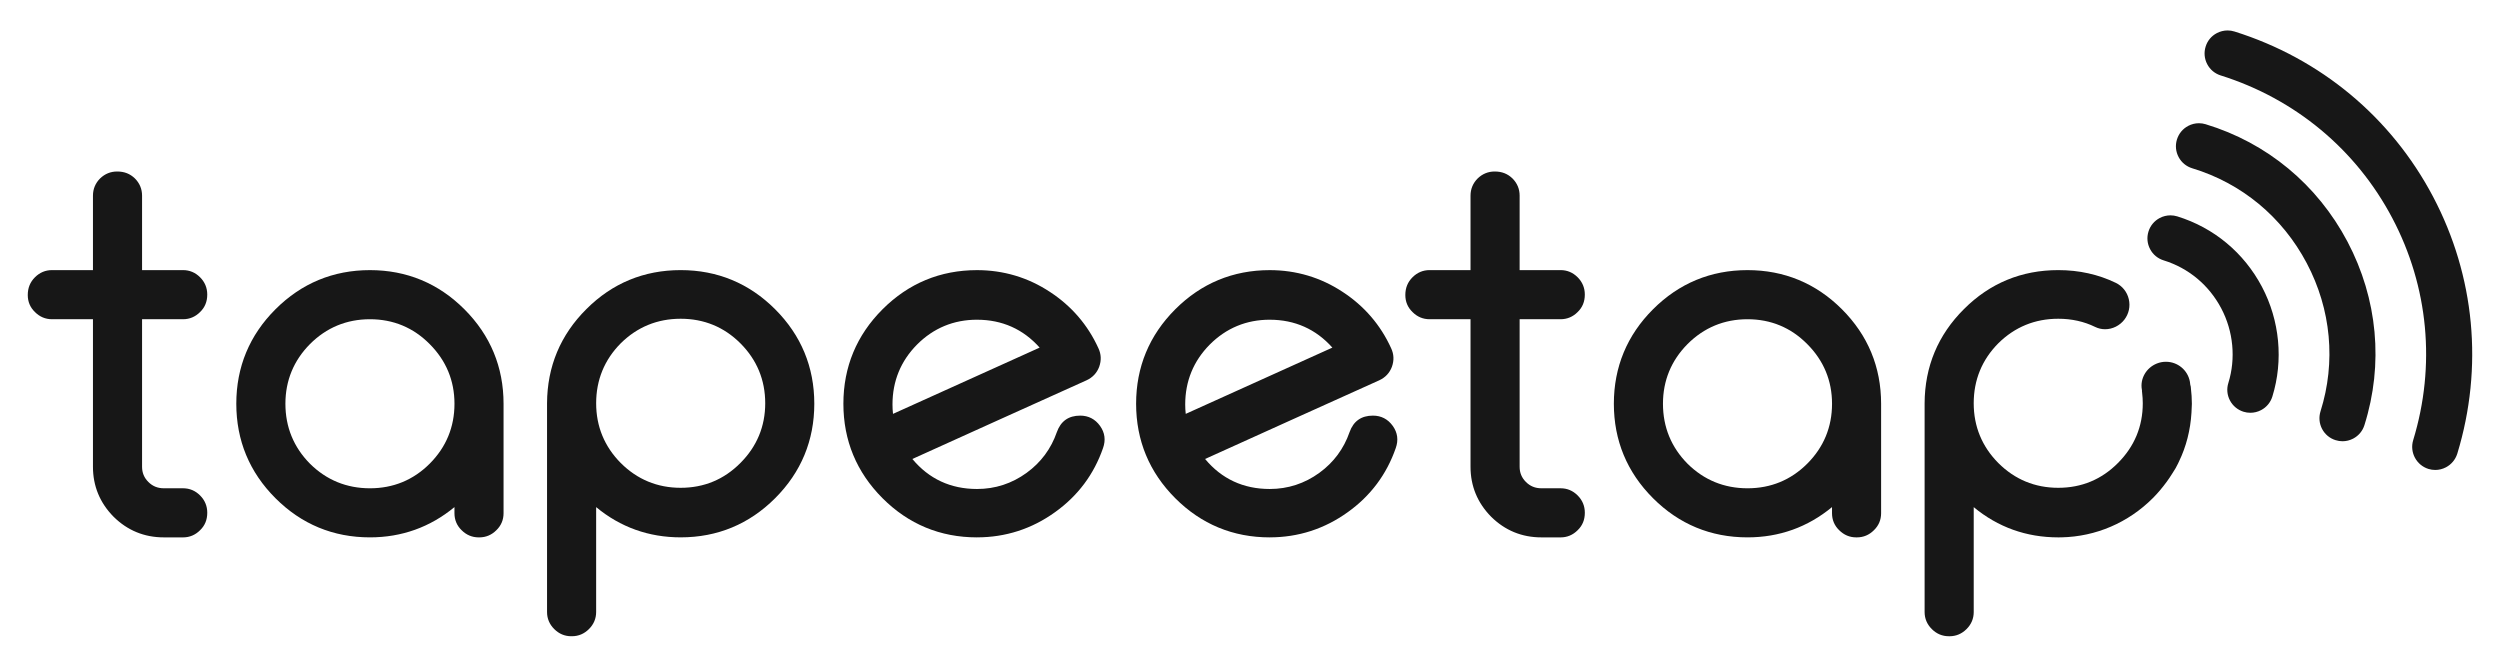
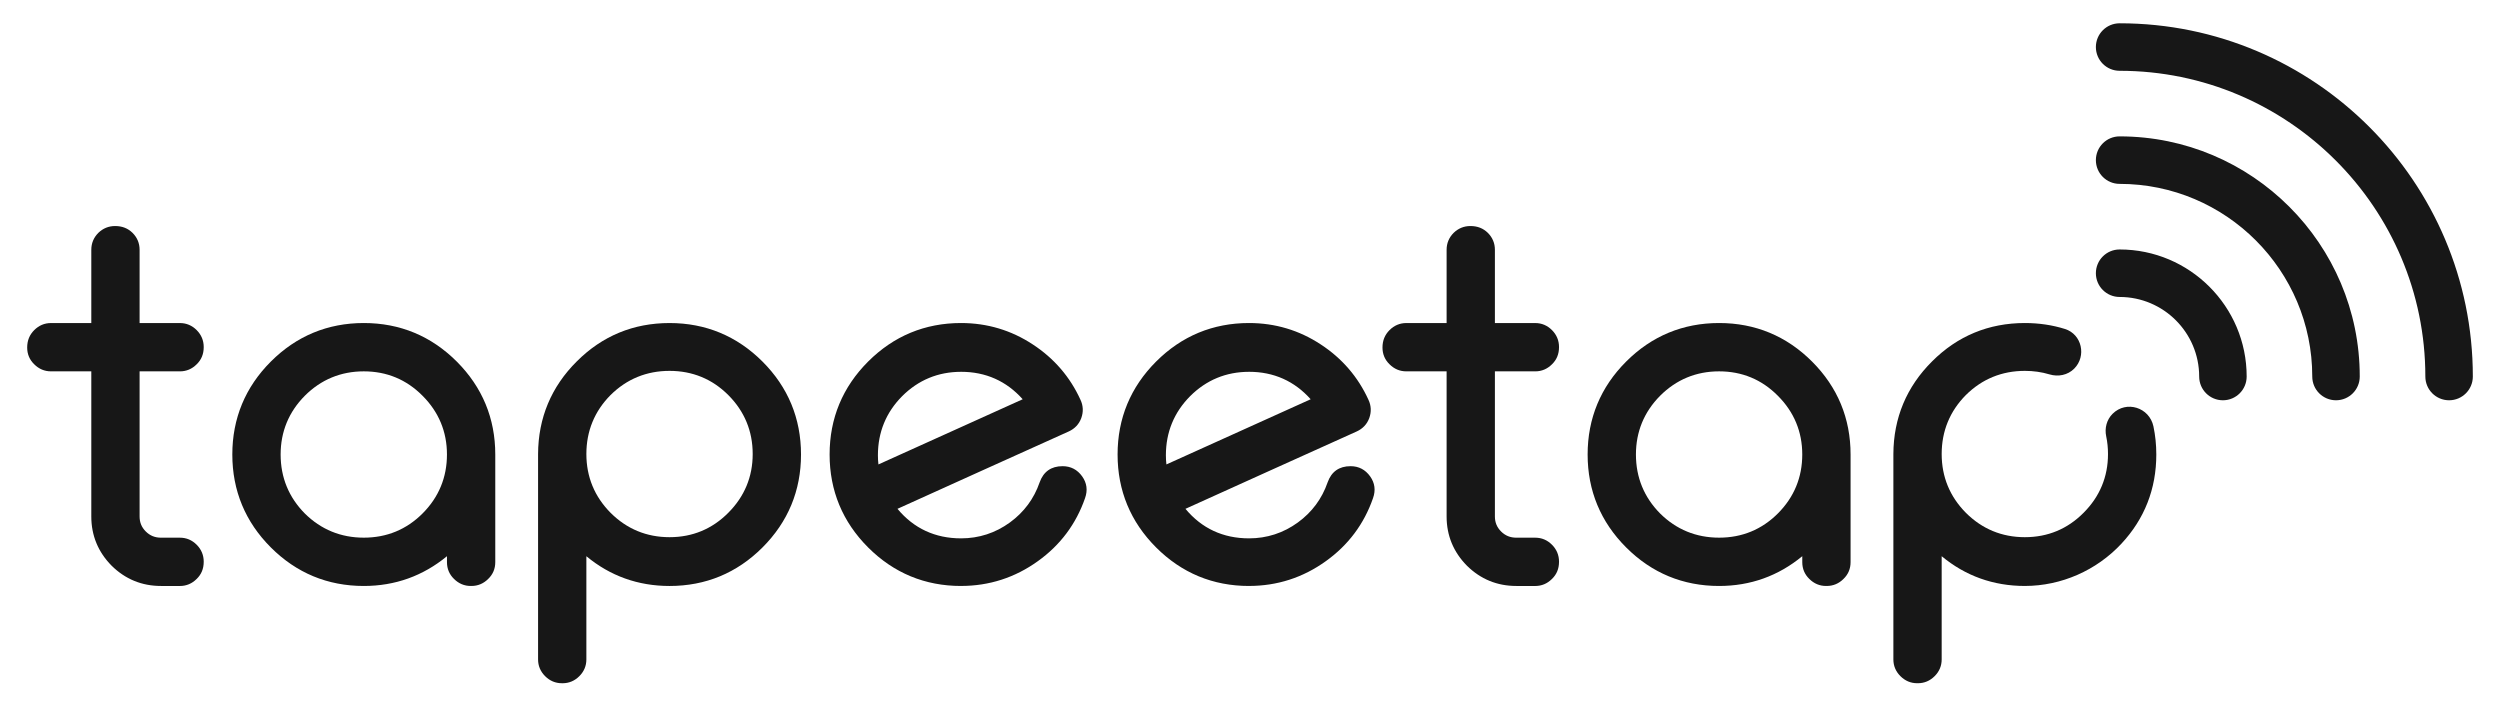
- <svg xmlns="http://www.w3.org/2000/svg" id="Layer_1" version="1.1" viewBox="0 0 225 60">
-   <defs>
-     <style>
-       .st0 {
-         fill: #171717;
-       }
-     </style>
-   </defs>
-   <path class="st0" d="M14.743,48.364c-1.753,0-3.273-.624-4.519-1.856-1.234-1.25-1.858-2.762-1.858-4.499v-13.279h-3.689c-.589,0-1.104-.217-1.532-.646-.427-.411-.646-.927-.646-1.532,0-.646.217-1.169.646-1.597.428-.427.944-.645,1.532-.645h3.689v-6.698c0-.603.217-1.125.645-1.554.43-.414.945-.623,1.533-.623.653,0,1.167.209,1.593.621.431.429.649.952.649,1.556v6.698h3.689c.588,0,1.103.217,1.532.645.428.428.646.952.646,1.554,0,.648-.218,1.164-.649,1.578-.424.425-.94.643-1.529.643h-3.689v13.279c0,.539.185.988.567,1.369.382.382.838.567,1.391.567h1.732c.589,0,1.104.217,1.532.646.428.427.646.95.646,1.554,0,.647-.218,1.163-.649,1.577-.425.425-.941.643-1.529.643h-1.732Z" />
-   <path class="st0" d="M43.079,48.364c-.588,0-1.103-.217-1.533-.645-.426-.412-.645-.929-.645-1.533v-.547c-2.19,1.807-4.747,2.724-7.607,2.724-3.305,0-6.165-1.186-8.502-3.524-2.339-2.338-3.525-5.199-3.525-8.502s1.186-6.164,3.525-8.502c2.339-2.338,5.199-3.524,8.502-3.524s6.163,1.186,8.502,3.524c2.338,2.34,3.524,5.2,3.524,8.502v9.849c0,.604-.218,1.12-.649,1.535-.425.425-.941.643-1.529.643h-.065ZM33.295,28.731c-2.098,0-3.914.752-5.396,2.234-1.468,1.481-2.212,3.289-2.212,5.374,0,2.098.745,3.914,2.212,5.396,1.481,1.467,3.297,2.211,5.396,2.211s3.906-.745,5.374-2.212c1.482-1.482,2.234-3.297,2.234-5.395,0-2.083-.752-3.891-2.234-5.374-1.469-1.483-3.276-2.234-5.374-2.234Z" />
-   <path class="st0" d="M51.412,57.261c-.588,0-1.103-.217-1.532-.646-.428-.427-.646-.943-.646-1.532v-18.79c.015-3.304,1.208-6.156,3.547-8.48,2.324-2.324,5.177-3.503,8.48-3.503s6.163,1.186,8.502,3.524c2.338,2.34,3.524,5.2,3.524,8.502s-1.186,6.164-3.524,8.502c-2.339,2.338-5.199,3.524-8.502,3.524-2.873,0-5.431-.915-7.608-2.722v9.442c0,.59-.217,1.105-.645,1.532-.428.428-.944.646-1.532.646h-.066ZM61.262,28.687c-2.098,0-3.915.745-5.397,2.212-1.467,1.481-2.211,3.296-2.211,5.395,0,2.084.745,3.893,2.212,5.375,1.482,1.481,3.297,2.233,5.396,2.233s3.905-.751,5.374-2.233c1.482-1.483,2.234-3.291,2.234-5.375,0-2.097-.752-3.913-2.234-5.395-1.468-1.468-3.276-2.212-5.374-2.212Z" />
-   <path class="st0" d="M87.931,48.364c-3.305,0-6.165-1.186-8.502-3.524s-3.524-5.198-3.524-8.502,1.186-6.164,3.524-8.502c2.339-2.338,5.199-3.524,8.502-3.524,2.382,0,4.591.66,6.565,1.961,1.943,1.271,3.411,2.976,4.36,5.065.253.537.277,1.1.072,1.671-.208.558-.593.968-1.148,1.222-2.023.91-4.677,2.108-7.968,3.594l-7.699,3.483c1.489,1.793,3.446,2.701,5.818,2.701,1.636,0,3.139-.489,4.467-1.455,1.286-.935,2.201-2.169,2.719-3.666.35-.984,1.056-1.482,2.1-1.482.746,0,1.348.313,1.791.931.43.604.519,1.272.266,1.986-.818,2.367-2.271,4.309-4.318,5.771-2.088,1.504-4.452,2.268-7.025,2.268ZM87.931,28.774c-2.098,0-3.914.752-5.395,2.234-1.468,1.481-2.212,3.296-2.212,5.395,0,.286.015.569.047.845l13.197-5.963c-1.485-1.666-3.38-2.51-5.637-2.51Z" />
-   <path class="st0" d="M114.276,48.364c-3.305,0-6.165-1.186-8.502-3.524s-3.524-5.198-3.524-8.502,1.186-6.164,3.524-8.502c2.339-2.338,5.199-3.524,8.502-3.524,2.382,0,4.591.66,6.565,1.961,1.943,1.271,3.411,2.976,4.36,5.065.253.537.277,1.1.072,1.671-.208.558-.593.968-1.148,1.222-2.023.91-4.677,2.108-7.968,3.594l-7.699,3.483c1.489,1.793,3.446,2.701,5.818,2.701,1.636,0,3.139-.489,4.467-1.455,1.286-.935,2.201-2.169,2.719-3.666.35-.984,1.056-1.482,2.1-1.482.746,0,1.348.313,1.791.931.43.604.519,1.272.266,1.986-.818,2.367-2.271,4.309-4.318,5.771-2.088,1.504-4.452,2.268-7.025,2.268ZM114.276,28.774c-2.098,0-3.914.752-5.395,2.234-1.468,1.481-2.212,3.296-2.212,5.395,0,.286.015.569.047.845l13.197-5.963c-1.485-1.666-3.38-2.51-5.637-2.51Z" />
-   <path class="st0" d="M167.059,48.364c-.588,0-1.103-.217-1.533-.645-.426-.412-.645-.929-.645-1.533v-.547c-2.19,1.807-4.747,2.724-7.607,2.724-3.305,0-6.165-1.186-8.502-3.524-2.339-2.338-3.525-5.199-3.525-8.502s1.186-6.164,3.525-8.502c2.339-2.338,5.199-3.524,8.502-3.524s6.163,1.186,8.502,3.524c2.338,2.34,3.524,5.2,3.524,8.502v9.849c0,.604-.218,1.12-.649,1.535-.425.425-.941.643-1.529.643h-.065ZM157.275,28.731c-2.098,0-3.914.752-5.396,2.234-1.468,1.481-2.212,3.289-2.212,5.374,0,2.098.745,3.914,2.212,5.396,1.481,1.467,3.297,2.211,5.396,2.211s3.906-.745,5.374-2.212c1.482-1.482,2.234-3.297,2.234-5.395,0-2.083-.752-3.891-2.234-5.374-1.469-1.483-3.276-2.234-5.374-2.234Z" />
-   <path class="st0" d="M138.724,48.364c-1.753,0-3.273-.624-4.519-1.856-1.234-1.25-1.858-2.762-1.858-4.499v-13.279h-3.689c-.589,0-1.104-.217-1.532-.646-.427-.411-.646-.927-.646-1.532,0-.646.217-1.169.646-1.597.428-.427.944-.645,1.532-.645h3.689v-6.698c0-.603.217-1.125.645-1.554.43-.414.945-.623,1.533-.623.653,0,1.167.209,1.593.621.431.429.649.952.649,1.556v6.698h3.689c.588,0,1.103.217,1.532.645.428.428.646.952.646,1.554,0,.648-.218,1.164-.649,1.578-.424.425-.94.643-1.529.643h-3.689v13.279c0,.539.185.988.567,1.369.382.382.838.567,1.391.567h1.732c.589,0,1.104.217,1.532.646.428.427.646.95.646,1.554,0,.647-.218,1.163-.649,1.577-.425.425-.941.643-1.529.643h-1.732Z" />
-   <path class="st0" d="M219.169,42.296c-.203,0-.406-.03-.602-.09-1.093-.337-1.712-1.499-1.381-2.589,2.048-6.715,1.381-13.813-1.879-19.989-3.258-6.174-8.743-10.733-15.445-12.839-.526-.165-.957-.524-1.212-1.013-.259-.493-.309-1.057-.141-1.587.16-.52.516-.95,1.004-1.207.301-.159.636-.242.971-.242.211,0,.421.032.624.097,7.748,2.433,14.091,7.709,17.864,14.857,3.773,7.15,4.549,15.365,2.185,23.134-.17.535-.531.97-1.018,1.227-.3.159-.635.242-.97.242Z" />
-   <path class="st0" d="M210.827,39.712c-.212,0-.422-.033-.627-.098-.527-.165-.96-.526-1.216-1.017-.255-.492-.303-1.054-.137-1.581,1.398-4.432.959-9.165-1.238-13.327-2.197-4.162-5.856-7.196-10.305-8.543-.531-.162-.967-.519-1.226-1.006-.261-.486-.316-1.047-.156-1.577.163-.534.524-.973,1.017-1.233.298-.158.631-.24.965-.24.203,0,.405.03.602.09,5.517,1.671,10.052,5.426,12.769,10.573,2.717,5.148,3.258,11.011,1.523,16.51-.164.523-.522.953-1.008,1.209-.298.158-.63.24-.963.24Z" />
-   <path class="st0" d="M202.532,37.15c-.207,0-.413-.031-.614-.093-.529-.166-.964-.526-1.222-1.015-.259-.491-.31-1.051-.144-1.576.684-2.199.451-4.646-.639-6.713-1.105-2.094-2.946-3.629-5.184-4.32-.529-.164-.963-.522-1.22-1.012-.259-.489-.311-1.05-.147-1.58.163-.528.522-.962,1.012-1.22.299-.158.632-.24.966-.24.207,0,.414.031.615.093,3.295,1.019,6.003,3.272,7.624,6.344,1.598,3.03,1.939,6.627.933,9.872-.164.528-.524.962-1.013,1.22-.299.158-.632.24-.966.24Z" />
-   <path class="st0" d="M175.393,57.261c-.588,0-1.103-.217-1.532-.646-.428-.427-.646-.943-.646-1.532v-18.79c.015-3.304,1.208-6.156,3.547-8.48,2.324-2.324,5.177-3.503,8.48-3.503,1.867,0,3.609.386,5.178,1.146.592.286,1.018.819,1.17,1.462.154.649.009,1.322-.396,1.849-.416.54-1.065.864-1.734.864-.314,0-.616-.07-.897-.207-.999-.49-2.116-.737-3.321-.737-2.098,0-3.915.745-5.397,2.212-1.467,1.481-2.211,3.296-2.211,5.395,0,2.084.745,3.893,2.212,5.375,1.482,1.481,3.297,2.233,5.396,2.233s3.905-.751,5.374-2.233c1.482-1.483,2.234-3.291,2.234-5.375,0-.318-.022-.628-.057-.932l-.02-.188.01-.002c-.004-.031-.008-.064-.013-.095-.183-.978.38-1.969,1.338-2.357.264-.107.54-.161.823-.161,1.063,0,1.97.755,2.159,1.794.015.084.025.171.033.259l.046.191c.032.27.057.541.074.816l.005.118c.01.199.02.397.02.6,0,.076-.016.381-.016.381-.007.185-.011.308-.02.432-.095,1.566-.473,3.043-1.124,4.387l-.081.173c-.088.173-.152.297-.219.42-.025.043-.536.88-.806,1.234-.411.558-.822,1.041-1.255,1.474-2.204,2.204-5.118,3.456-8.206,3.523l-.294.003c-2.875,0-5.433-.915-7.612-2.722v9.442c0,.59-.217,1.105-.645,1.532-.428.428-.944.646-1.532.646h-.066Z" />
+ <svg xmlns="http://www.w3.org/2000/svg" id="Layer_1" version="1.1" viewBox="0 0 230 65">
+   <path class="st0" fill="#171717" d="M14.813,53.909c-1.763,0-3.292-.628-4.545-1.866-1.241-1.257-1.868-2.778-1.868-4.524v-13.355h-3.71c-.592,0-1.111-.218-1.54-.649-.43-.414-.649-.933-.649-1.54,0-.649.218-1.176.649-1.606.431-.43.949-.648,1.54-.648h3.71v-6.736c0-.607.218-1.132.648-1.563.433-.417.95-.627,1.541-.627.656,0,1.174.21,1.602.625.434.432.652.957.652,1.565v6.736h3.71c.591,0,1.109.218,1.54.648.431.431.649.957.649,1.563,0,.651-.219,1.17-.652,1.587-.427.428-.945.646-1.537.646h-3.71v13.355c0,.543.186.994.57,1.377.384.384.842.57,1.399.57h1.741c.592,0,1.111.218,1.54.649.431.43.649.955.649,1.563,0,.65-.219,1.169-.652,1.586-.428.428-.946.646-1.537.646h-1.741Z" />
+   <path class="st0" fill="#171717" d="M43.31,53.909c-.591,0-1.109-.218-1.541-.648-.429-.415-.648-.935-.648-1.541v-.55c-2.203,1.818-4.774,2.739-7.651,2.739-3.323,0-6.2-1.193-8.551-3.544-2.352-2.351-3.545-5.228-3.545-8.551s1.193-6.199,3.545-8.551c2.352-2.351,5.228-3.544,8.551-3.544s6.198,1.193,8.551,3.544c2.351,2.353,3.544,5.229,3.544,8.551v9.905c0,.608-.219,1.127-.652,1.543-.428.428-.946.646-1.537.646h-.065ZM33.47,34.164c-2.11,0-3.936.756-5.427,2.246-1.476,1.489-2.225,3.308-2.225,5.404,0,2.11.749,3.936,2.225,5.427,1.489,1.475,3.316,2.224,5.427,2.224s3.928-.749,5.404-2.225c1.49-1.49,2.246-3.316,2.246-5.426,0-2.095-.756-3.914-2.246-5.404-1.477-1.492-3.295-2.246-5.404-2.246Z" />
+   <path class="st0" fill="#171717" d="M51.692,62.857c-.591,0-1.109-.218-1.54-.649-.431-.43-.649-.948-.649-1.54v-18.897c.015-3.322,1.215-6.192,3.567-8.528,2.337-2.337,5.206-3.523,8.528-3.523s6.198,1.193,8.551,3.544c2.351,2.353,3.544,5.229,3.544,8.551s-1.193,6.199-3.544,8.551c-2.352,2.351-5.228,3.544-8.551,3.544-2.89,0-5.462-.921-7.652-2.737v9.496c0,.593-.218,1.112-.648,1.54-.431.431-.949.649-1.54.649h-.066ZM61.598,34.12c-2.11,0-3.937.749-5.428,2.225-1.475,1.489-2.224,3.315-2.224,5.426,0,2.096.749,3.915,2.225,5.405,1.49,1.489,3.316,2.245,5.427,2.245s3.927-.755,5.404-2.245c1.49-1.492,2.246-3.31,2.246-5.405,0-2.109-.756-3.935-2.246-5.426-1.476-1.476-3.295-2.225-5.404-2.225Z" />
+   <path class="st0" fill="#171717" d="M88.419,53.909c-3.323,0-6.2-1.193-8.551-3.544-2.351-2.351-3.544-5.227-3.544-8.551s1.193-6.199,3.544-8.551c2.352-2.351,5.228-3.544,8.551-3.544,2.396,0,4.617.663,6.602,1.972,1.954,1.278,3.43,2.993,4.385,5.094.254.541.278,1.106.072,1.68-.209.561-.596.973-1.154,1.229-2.034.915-4.704,2.12-8.013,3.615l-7.743,3.503c1.498,1.803,3.466,2.717,5.851,2.717,1.645,0,3.157-.492,4.493-1.463,1.293-.941,2.214-2.181,2.734-3.687.352-.99,1.062-1.49,2.112-1.49.75,0,1.355.315,1.801.937.433.608.522,1.279.267,1.997-.823,2.381-2.284,4.333-4.342,5.803-2.1,1.513-4.478,2.281-7.065,2.281ZM88.419,34.207c-2.11,0-3.936.756-5.426,2.246-1.476,1.489-2.225,3.315-2.225,5.426,0,.288.015.572.048.849l13.272-5.997c-1.494-1.675-3.4-2.525-5.669-2.525Z" />
+   <path class="st0" fill="#171717" d="M114.913,53.909c-3.323,0-6.2-1.193-8.551-3.544-2.351-2.351-3.544-5.227-3.544-8.551s1.193-6.199,3.544-8.551c2.352-2.351,5.228-3.544,8.551-3.544,2.396,0,4.617.663,6.602,1.972,1.954,1.278,3.43,2.993,4.385,5.094.254.541.278,1.106.072,1.68-.209.561-.596.973-1.154,1.229-2.034.915-4.704,2.12-8.013,3.615l-7.743,3.503c1.498,1.803,3.466,2.717,5.851,2.717,1.645,0,3.157-.492,4.493-1.463,1.293-.941,2.214-2.181,2.734-3.687.352-.99,1.062-1.49,2.112-1.49.75,0,1.355.315,1.801.937.433.608.522,1.279.267,1.997-.823,2.381-2.284,4.333-4.342,5.803-2.1,1.513-4.478,2.281-7.065,2.281ZM114.913,34.207c-2.11,0-3.936.756-5.426,2.246-1.476,1.489-2.225,3.315-2.225,5.426,0,.288.015.572.048.849l13.272-5.997c-1.494-1.675-3.4-2.525-5.669-2.525Z" />
+   <path class="st0" fill="#171717" d="M167.998,53.909c-.591,0-1.109-.218-1.541-.648-.429-.415-.648-.935-.648-1.541v-.55c-2.203,1.818-4.774,2.739-7.651,2.739-3.323,0-6.2-1.193-8.551-3.544-2.352-2.351-3.545-5.228-3.545-8.551s1.193-6.199,3.545-8.551c2.352-2.351,5.228-3.544,8.551-3.544s6.198,1.193,8.551,3.544c2.351,2.353,3.544,5.229,3.544,8.551v9.905c0,.608-.219,1.127-.652,1.543-.428.428-.946.646-1.537.646h-.065ZM158.158,34.164c-2.11,0-3.936.756-5.427,2.246-1.476,1.489-2.225,3.308-2.225,5.404,0,2.11.749,3.936,2.225,5.427,1.489,1.475,3.316,2.224,5.427,2.224s3.928-.749,5.404-2.225c1.49-1.49,2.246-3.316,2.246-5.426,0-2.095-.756-3.914-2.246-5.404-1.477-1.492-3.295-2.246-5.404-2.246Z" />
+   <path class="st0" fill="#171717" d="M139.501,53.909c-1.763,0-3.292-.628-4.545-1.866-1.241-1.257-1.868-2.778-1.868-4.524v-13.355h-3.71c-.592,0-1.111-.218-1.54-.649-.43-.414-.649-.933-.649-1.54,0-.649.218-1.176.649-1.606.431-.43.949-.648,1.54-.648h3.71v-6.736c0-.607.218-1.132.648-1.563.433-.417.95-.627,1.541-.627.656,0,1.174.21,1.602.625.434.432.652.957.652,1.565v6.736h3.71c.591,0,1.109.218,1.54.648.431.431.649.957.649,1.563,0,.651-.219,1.17-.652,1.587-.427.428-.945.646-1.537.646h-3.71v13.355c0,.543.186.994.57,1.377.384.384.842.57,1.399.57h1.741c.592,0,1.111.218,1.54.649.431.43.649.955.649,1.563,0,.65-.219,1.169-.652,1.586-.428.428-.946.646-1.537.646h-1.741Z" />
+   <g>
+     <path class="st0" fill="#171717" d="M225.316,36.825c-1.207,0-2.184-.978-2.184-2.185,0-15.51-12.618-28.127-28.127-28.127-1.207,0-2.184-.978-2.184-2.185s.977-2.185,2.184-2.185c17.918,0,32.496,14.578,32.496,32.497,0,1.207-.977,2.185-2.184,2.185Z" />
+     <path class="st0" fill="#171717" d="M214.912,36.825c-1.207,0-2.184-.978-2.184-2.185,0-9.773-7.951-17.723-17.723-17.723-1.207,0-2.184-.978-2.184-2.185s.977-2.185,2.184-2.185c12.182,0,22.092,9.911,22.092,22.093,0,1.207-.977,2.185-2.184,2.185Z" />
+     <path class="st0" fill="#171717" d="M204.508,36.825c-1.207,0-2.184-.978-2.184-2.185,0-4.036-3.284-7.319-7.319-7.319-1.207,0-2.184-.978-2.184-2.185s.977-2.185,2.184-2.185c6.446,0,11.688,5.244,11.688,11.689,0,1.207-.977,2.185-2.184,2.185Z" />
+   </g>
+   <path class="st0" fill="#171717" d="M194.357,38.071c-.542.542-.745,1.319-.587,2.069.11.522.166,1.066.166,1.631,0,2.095-.756,3.914-2.246,5.405-1.477,1.49-3.295,2.245-5.404,2.245s-3.936-.756-5.427-2.245c-1.476-1.49-2.225-3.309-2.225-5.405,0-2.11.749-3.936,2.224-5.426,1.49-1.476,3.317-2.225,5.428-2.225.797,0,1.552.109,2.262.322.807.243,1.679.072,2.275-.523h0c1.153-1.153.714-3.161-.842-3.651-1.16-.365-2.394-.549-3.695-.549-3.322,0-6.192,1.186-8.528,3.523-2.352,2.337-3.552,5.206-3.567,8.528v18.897c0,.592.218,1.111.649,1.54.431.431.949.649,1.54.649h.066c.591,0,1.109-.218,1.54-.649.43-.429.648-.947.648-1.54v-9.496c2.189,1.816,4.761,2.737,7.65,2.737,3.356,0,6.596-1.432,8.884-3.887,2.132-2.287,3.212-5.045,3.212-8.207,0-.896-.089-1.758-.264-2.587-.37-1.746-2.497-2.418-3.759-1.156h0Z" />
</svg>
